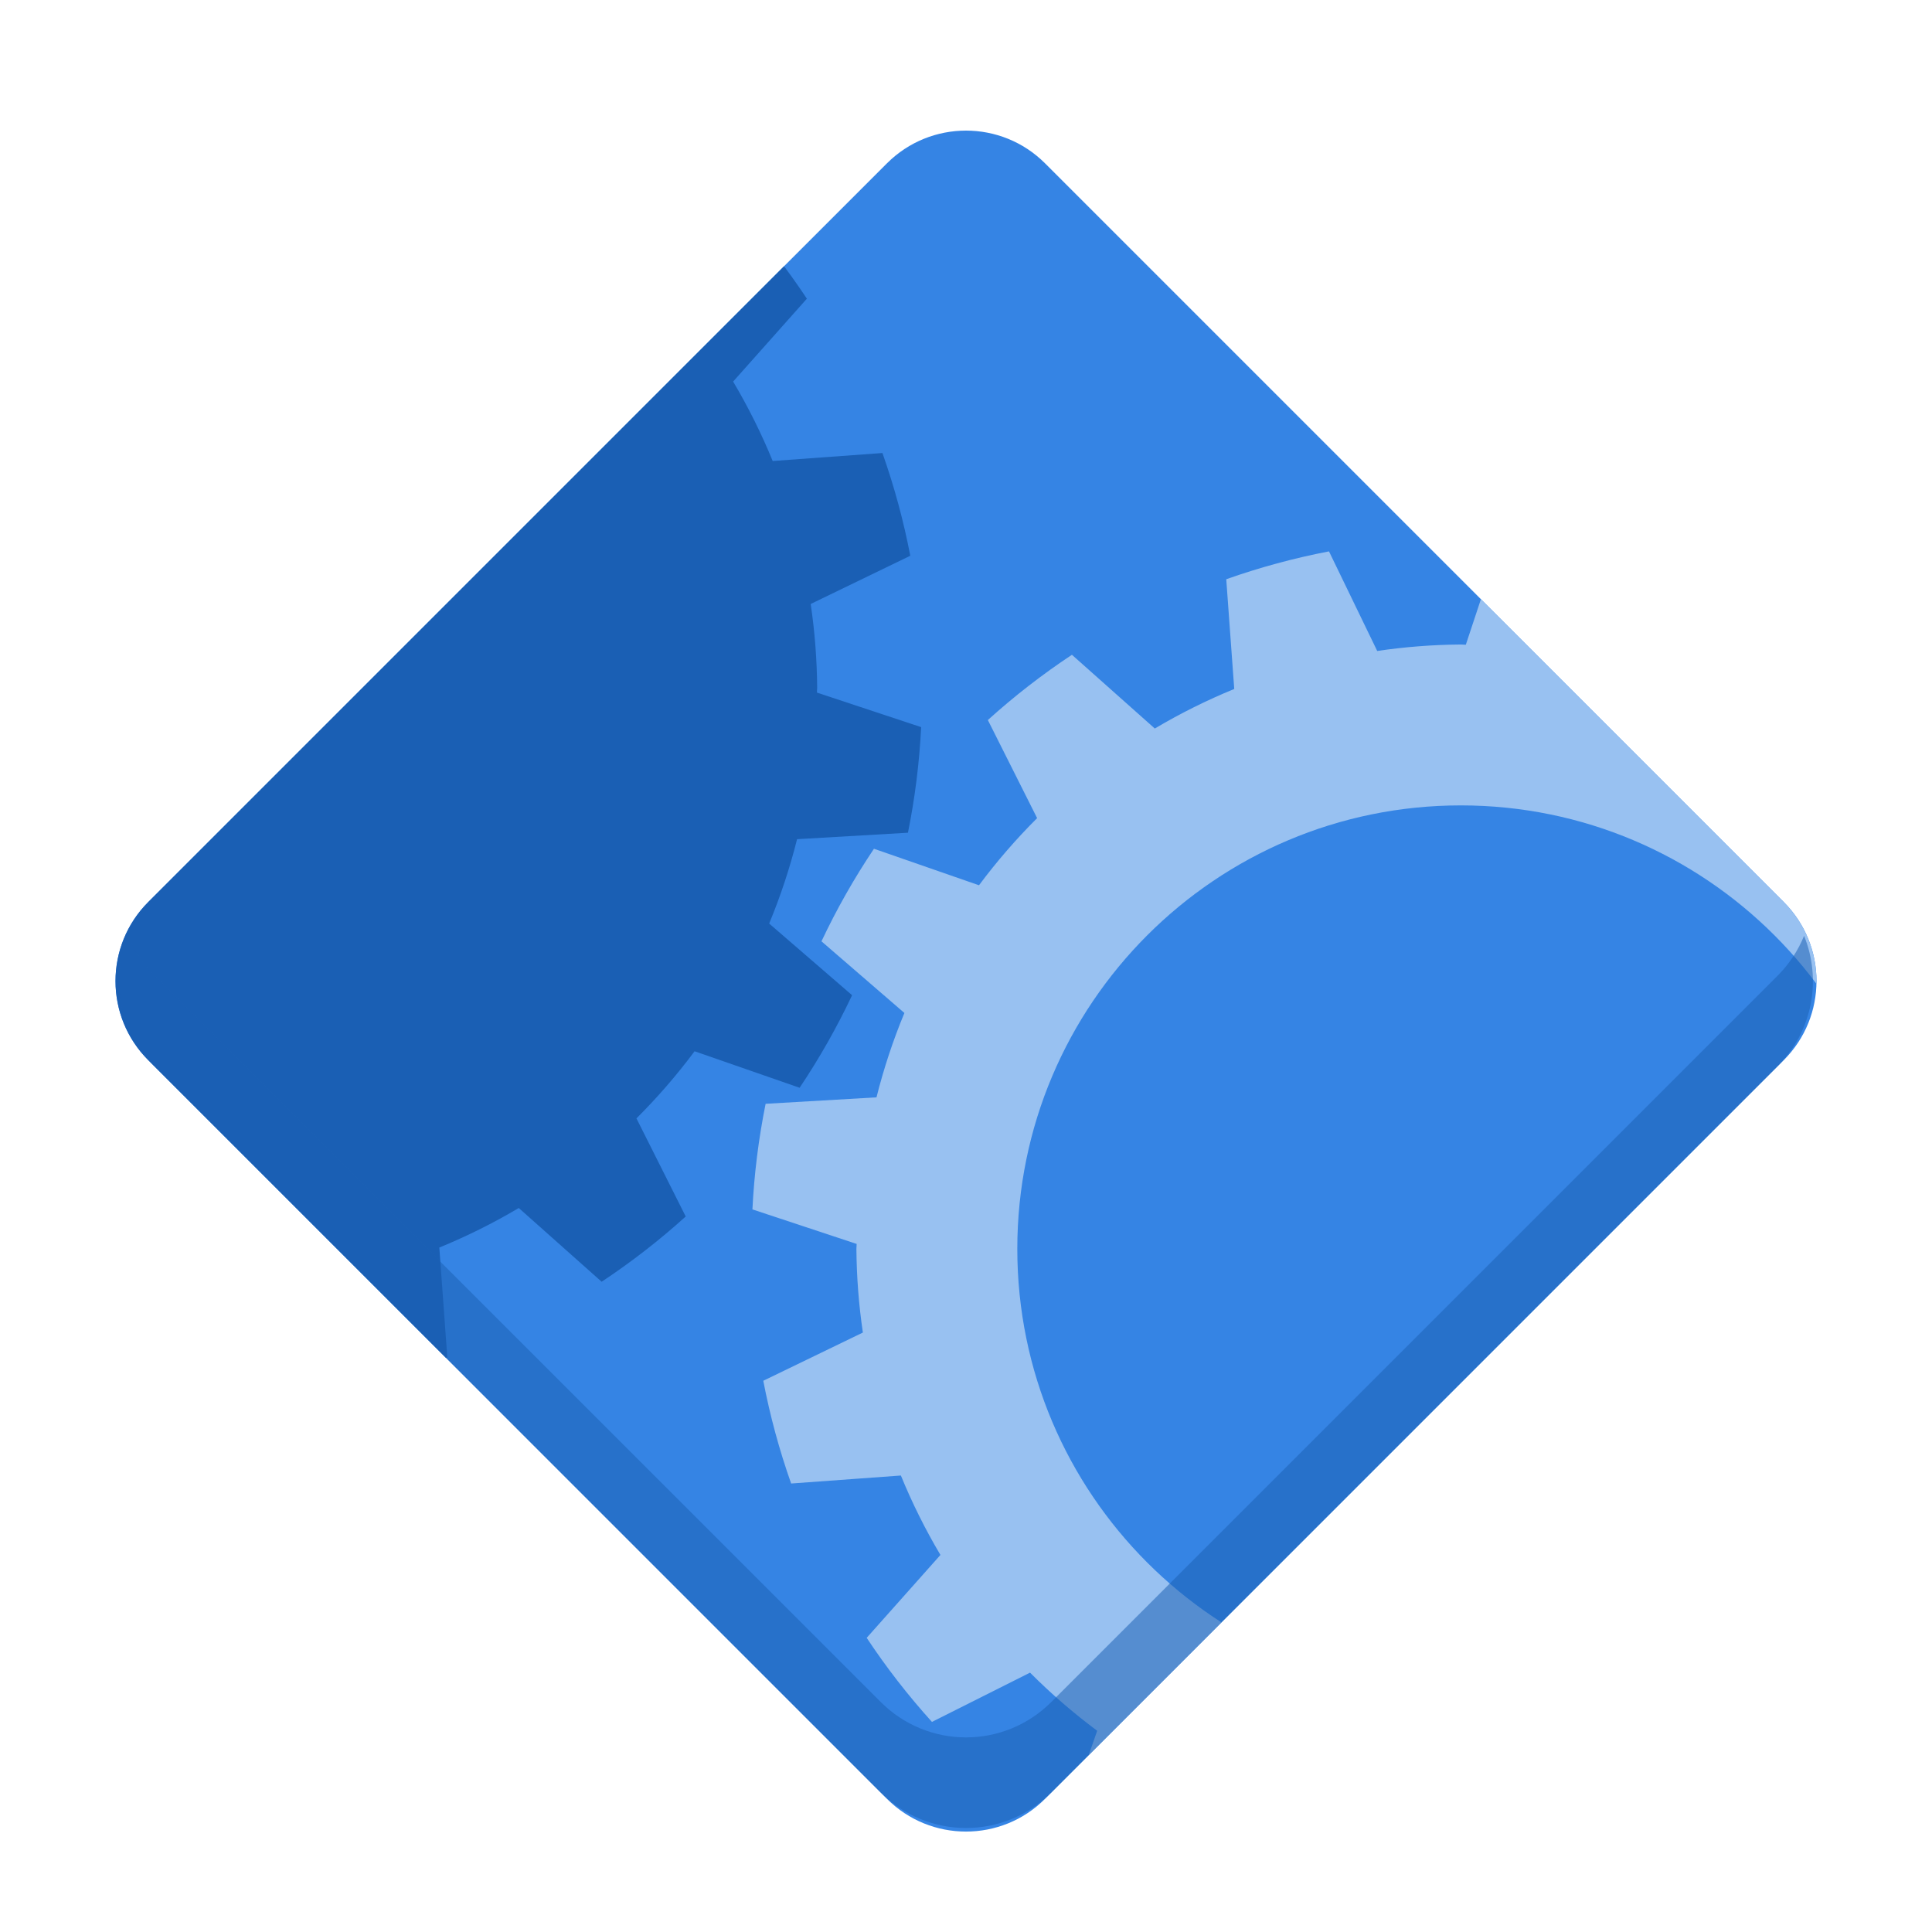
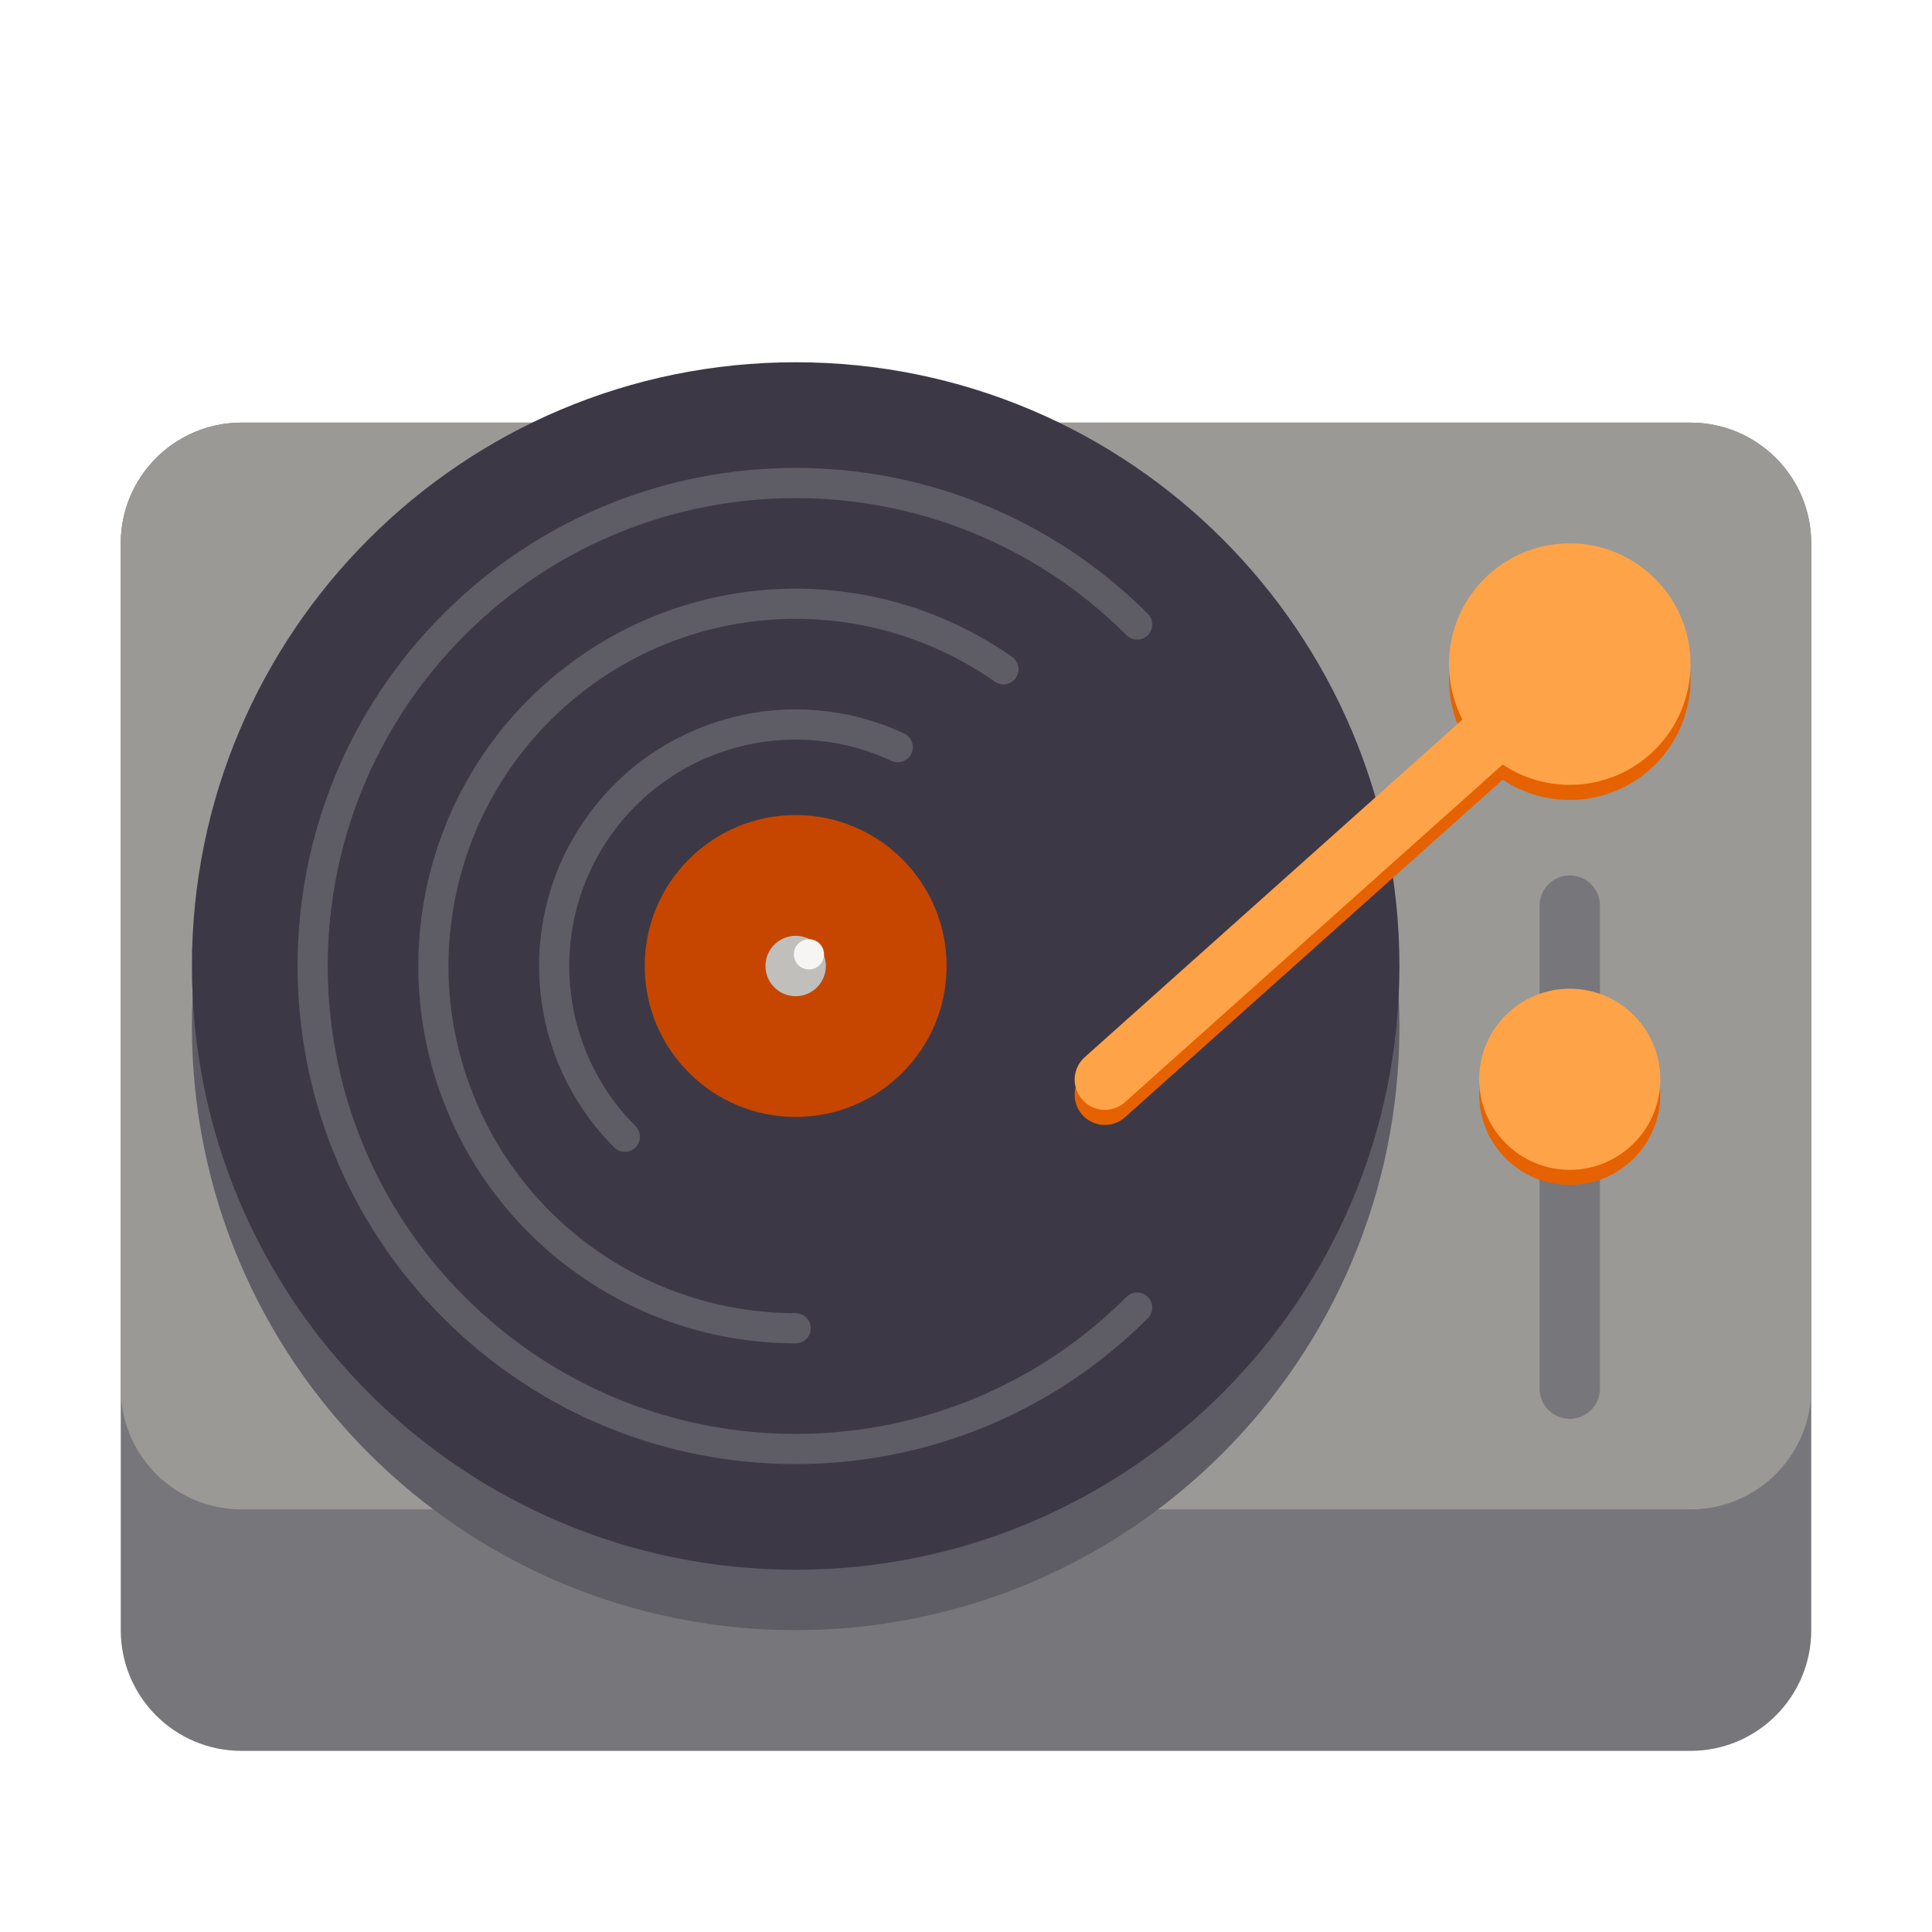
- <svg xmlns="http://www.w3.org/2000/svg" width="33.75mm" height="33.75mm" viewBox="0 0 33.75 33.75" version="1.1" id="svg974">
-   <defs id="defs968">
-     <clipPath clipPathUnits="userSpaceOnUse" id="clipPath18689">
-       <rect clip-path="none" transform="rotate(45)" ry="32" rx="32" y="123.999" x="486.037" height="362.943" width="362.943" id="rect18691" style="display:inline;opacity:1;vector-effect:none;fill:#4a86cf;fill-opacity:1;stroke:none;stroke-width:26.067;stroke-linecap:butt;stroke-linejoin:miter;stroke-miterlimit:4;stroke-dasharray:none;stroke-dashoffset:0;stroke-opacity:1;marker:none;marker-start:none;marker-mid:none;marker-end:none;paint-order:normal;enable-background:new" />
-     </clipPath>
-     <clipPath clipPathUnits="userSpaceOnUse" id="clipPath18689-3">
-       <rect clip-path="none" transform="rotate(45)" ry="32" rx="32" y="123.999" x="486.037" height="362.943" width="362.943" id="rect18691-6" style="display:inline;opacity:1;vector-effect:none;fill:#4a86cf;fill-opacity:1;stroke:none;stroke-width:26.067;stroke-linecap:butt;stroke-linejoin:miter;stroke-miterlimit:4;stroke-dasharray:none;stroke-dashoffset:0;stroke-opacity:1;marker:none;marker-start:none;marker-mid:none;marker-end:none;paint-order:normal;enable-background:new" />
-     </clipPath>
-   </defs>
-   <g id="layer1" transform="translate(-61.81982,-103.944)">
-     <g transform="matrix(0.2636723,0,0,0.2636723,61.81982,-529.397)" style="display:inline;stroke-width:0.25;enable-background:new" id="g1836">
-       <g transform="matrix(0.25,0,0,0.25,0,2295)" id="g18818" style="stroke-width:0.25">
-         <g style="stroke-width:0.27" transform="matrix(0.9260519,0,0,0.9260519,18.93073,50.87633)" id="g18590">
-           <g style="stroke-width:0.27" id="g18681" clip-path="url(#clipPath18689-3)">
-             <rect style="opacity:1;vector-effect:none;fill:#3584e4;fill-opacity:1;stroke:none;stroke-width:8.221;stroke-linecap:butt;stroke-linejoin:miter;stroke-miterlimit:4;stroke-dasharray:none;stroke-dashoffset:0;stroke-opacity:1;marker:none;marker-start:none;marker-mid:none;marker-end:none;paint-order:normal" id="rect18571" width="424" height="424" x="458.337" y="90.642" rx="10.092" ry="10.092" transform="matrix(0.6052817,0.6052817,-0.6052817,0.6052817,33.44063,99.07363)" clip-path="none" />
-             <circle style="opacity:1;vector-effect:none;fill:#f66151;fill-opacity:1;stroke:none;stroke-width:7.037;stroke-linecap:butt;stroke-linejoin:miter;stroke-miterlimit:4;stroke-dasharray:none;stroke-dashoffset:0;stroke-opacity:1;marker:none;marker-start:none;marker-mid:none;marker-end:none;paint-order:normal" id="path18706" cx="0" cy="0" r="0" transform="translate(0,-212)" />
-             <circle style="opacity:1;vector-effect:none;fill:#f66151;fill-opacity:1;stroke:none;stroke-width:7.037;stroke-linecap:butt;stroke-linejoin:miter;stroke-miterlimit:4;stroke-dasharray:none;stroke-dashoffset:0;stroke-opacity:1;marker:none;marker-start:none;marker-mid:none;marker-end:none;paint-order:normal" id="path18708" cx="0" cy="0" r="0" transform="translate(0,-212)" />
-             <path style="display:inline;opacity:1;vector-effect:none;fill:#98c1f1;fill-opacity:1;stroke:none;stroke-width:7.037;stroke-linecap:butt;stroke-linejoin:miter;stroke-miterlimit:4;stroke-dasharray:none;stroke-dashoffset:0;stroke-opacity:1;marker:none;marker-start:none;marker-mid:none;marker-end:none;paint-order:normal;enable-background:new" d="m 408.92,561.918 -9.886,29.829 a 172.971,172.971 0 0 0 -1.427,-0.071 172.971,172.971 0 0 0 -23.929,1.852 l -13.801,-28.501 a 203.293,203.293 0 0 0 -29.401,7.972 l 2.286,31.405 a 172.971,172.971 0 0 0 -22.732,11.319 l -23.718,-21.103 a 203.293,203.293 0 0 0 -24.059,18.674 l 14.099,28.073 a 172.971,172.971 0 0 0 -16.636,19.211 l -30.058,-10.448 a 203.293,203.293 0 0 0 -15.017,26.488 l 23.73,20.507 a 172.971,172.971 0 0 0 -7.985,24.143 l -31.73,1.849 a 203.293,203.293 0 0 0 -3.778,30.217 l 29.829,9.886 a 172.971,172.971 0 0 0 -0.071,1.427 172.971,172.971 0 0 0 1.852,23.929 l -28.501,13.801 a 203.293,203.293 0 0 0 7.972,29.401 l 31.405,-2.286 a 172.971,172.971 0 0 0 11.319,22.732 l -21.103,23.718 a 203.293,203.293 0 0 0 18.674,24.059 l 28.073,-14.099 a 172.971,172.971 0 0 0 19.211,16.636 l -10.448,30.058 a 203.293,203.293 0 0 0 26.488,15.017 l 20.507,-23.73 a 172.971,172.971 0 0 0 24.143,7.985 l 1.849,31.73 a 203.293,203.293 0 0 0 30.217,3.778 l 9.886,-29.829 a 172.971,172.971 0 0 0 1.427,0.071 172.971,172.971 0 0 0 23.929,-1.852 l 13.801,28.501 a 203.293,203.293 0 0 0 29.401,-7.972 l -2.286,-31.405 a 172.971,172.971 0 0 0 22.732,-11.319 l 23.718,21.103 A 203.293,203.293 0 0 0 532.96,916 l -14.099,-28.073 a 172.971,172.971 0 0 0 16.636,-19.211 l 30.058,10.448 a 203.293,203.293 0 0 0 15.017,-26.488 l -23.73,-20.507 a 172.971,172.971 0 0 0 7.985,-24.143 l 31.73,-1.849 a 203.293,203.293 0 0 0 3.778,-30.217 l -29.829,-9.886 a 172.971,172.971 0 0 0 0.071,-1.427 172.971,172.971 0 0 0 -1.852,-23.929 l 28.501,-13.801 a 203.293,203.293 0 0 0 -7.972,-29.401 l -31.405,2.286 a 172.971,172.971 0 0 0 -11.319,-22.732 l 21.103,-23.718 a 203.293,203.293 0 0 0 -18.674,-24.059 l -28.073,14.099 a 172.971,172.971 0 0 0 -19.211,-16.636 l 10.448,-30.058 A 203.293,203.293 0 0 0 485.636,581.681 l -20.507,23.73 a 172.971,172.971 0 0 0 -24.143,-7.985 l -1.849,-31.73 a 203.293,203.293 0 0 0 -30.217,-3.778 z M 397.607,637.722 A 126.926,126.926 0 0 1 524.532,764.647 126.926,126.926 0 0 1 397.607,891.572 126.926,126.926 0 0 1 270.682,764.647 126.926,126.926 0 0 1 397.607,637.722 Z" id="path18717-4" />
-             <path id="path18758" d="m 51.748,401.284 -9.886,29.829 c -0.476,-0.026 -0.951,-0.05 -1.427,-0.071 -8.01,0.062 -16.005,0.681 -23.929,1.852 L 2.706,404.392 c -9.986,1.918 -19.814,4.583 -29.401,7.972 l 2.286,31.405 c -7.844,3.211 -15.442,6.994 -22.732,11.319 l -23.718,-21.103 c -8.475,5.614 -16.518,11.857 -24.059,18.674 l 14.099,28.073 c -6.009,5.987 -11.569,12.408 -16.636,19.211 l -30.058,-10.448 c -5.661,8.442 -10.68,17.296 -15.017,26.488 l 23.73,20.507 c -3.25,7.841 -5.919,15.91 -7.985,24.143 l -31.73,1.849 c -2.013,9.964 -3.276,20.064 -3.778,30.217 l 29.829,9.886 c -0.026,0.476 -0.05,0.951 -0.071,1.427 0.062,8.01 0.681,16.005 1.852,23.929 l -28.501,13.801 c 1.918,9.986 4.583,19.814 7.972,29.401 l 31.405,-2.286 c 3.211,7.844 6.994,15.442 11.319,22.732 l -21.103,23.718 c 5.614,8.475 11.857,16.518 18.674,24.059 l 28.073,-14.099 c 5.987,6.009 12.408,11.569 19.211,16.636 l -10.448,30.058 c 8.442,5.661 17.296,10.68 26.488,15.017 l 20.507,-23.73 c 7.841,3.25 15.91,5.919 24.143,7.985 l 1.849,31.73 c 9.964,2.013 20.064,3.276 30.217,3.778 l 9.886,-29.829 c 0.476,0.026 0.951,0.05 1.427,0.071 8.01,-0.062 16.005,-0.681 23.929,-1.852 l 13.801,28.501 c 9.986,-1.918 19.814,-4.583 29.401,-7.972 l -2.286,-31.405 c 7.844,-3.211 15.442,-6.994 22.732,-11.319 l 23.718,21.103 c 8.475,-5.614 16.518,-11.857 24.059,-18.674 l -14.099,-28.073 c 6.009,-5.987 11.569,-12.408 16.636,-19.211 l 30.058,10.448 c 5.661,-8.442 10.68,-17.296 15.017,-26.488 l -23.73,-20.507 c 3.25,-7.841 5.919,-15.91 7.985,-24.143 l 31.73,-1.849 c 2.013,-9.964 3.276,-20.064 3.778,-30.217 l -29.829,-9.886 c 0.026,-0.476 0.05,-0.951 0.071,-1.427 -0.062,-8.01 -0.681,-16.005 -1.852,-23.929 l 28.501,-13.801 c -1.918,-9.986 -4.583,-19.814 -7.972,-29.401 l -31.405,2.286 c -3.211,-7.844 -6.994,-15.442 -11.319,-22.732 l 21.103,-23.718 c -5.614,-8.475 -11.857,-16.518 -18.674,-24.059 l -28.073,14.099 c -5.987,-6.009 -12.408,-11.569 -19.211,-16.636 l 10.448,-30.058 c -8.442,-5.661 -17.296,-10.68 -26.488,-15.017 l -20.507,23.73 c -7.841,-3.25 -15.91,-5.919 -24.143,-7.985 l -1.849,-31.73 c -9.964,-2.013 -20.064,-3.276 -30.217,-3.778 z" style="display:inline;opacity:1;vector-effect:none;fill:#1a5fb4;fill-opacity:1;stroke:none;stroke-width:7.037;stroke-linecap:butt;stroke-linejoin:miter;stroke-miterlimit:4;stroke-dasharray:none;stroke-dashoffset:0;stroke-opacity:1;marker:none;marker-start:none;marker-mid:none;marker-end:none;paint-order:normal;enable-background:new" />
-           </g>
-         </g>
-         <path style="display:inline;opacity:0.534;vector-effect:none;fill:#1a5fb4;fill-opacity:1;stroke:none;stroke-width:1.629;stroke-linecap:butt;stroke-linejoin:miter;stroke-miterlimit:4;stroke-dasharray:none;stroke-dashoffset:0;stroke-opacity:1;marker:none;marker-start:none;marker-mid:none;marker-end:none;paint-order:normal;enable-background:new" clip-path="none" d="m 8.477,2676 c -1.171,2.887 -0.583,6.308 1.766,8.656 l 48.102,48.102 c 3.134,3.134 8.179,3.134 11.312,0 l 48.102,-48.102 c 2.348,-2.348 2.937,-5.77 1.766,-8.656 -0.392,0.966 -0.98,1.871 -1.766,2.656 l -48.102,48.102 c -3.134,3.134 -8.179,3.134 -11.312,0 L 10.242,2678.656 C 9.457,2677.871 8.868,2676.965 8.477,2676 Z" transform="matrix(4,0,0,4,0,-10028)" id="rect18571-6" />
-       </g>
-       <rect y="2402" x="-1.5000001e-06" height="128" width="128" id="rect9125-7-2" style="display:inline;opacity:1;vector-effect:none;fill:none;fill-opacity:1;stroke:none;stroke-width:1.25;stroke-linecap:butt;stroke-linejoin:miter;stroke-miterlimit:4;stroke-dasharray:none;stroke-dashoffset:0;stroke-opacity:1;marker:none;marker-start:none;marker-mid:none;marker-end:none;paint-order:normal;enable-background:new" />
-     </g>
+ <svg xmlns="http://www.w3.org/2000/svg" height="128px" viewBox="0 0 128 128" width="128px">
+   <path d="m 16 28 h 96 c 4.418 0 8 3.582 8 8 v 72 c 0 4.418 -3.582 8 -8 8 h -96 c -4.418 0 -8 -3.582 -8 -8 v -72 c 0 -4.418 3.582 -8 8 -8 z m 0 0" fill="#77767b" />
+   <path d="m 16 28 h 96 c 4.418 0 8 3.582 8 8 v 56 c 0 4.418 -3.582 8 -8 8 h -96 c -4.418 0 -8 -3.582 -8 -8 v -56 c 0 -4.418 3.582 -8 8 -8 z m 0 0" fill="#9a9996" />
+   <path d="m 92.715 68 c 0 22.094 -17.91 40 -40 40 c -22.094 0 -40 -17.906 -40 -40 c 0 -22.09 17.906 -40 40 -40 c 22.09 0 40 17.91 40 40 z m 0 0" fill="#5e5c64" />
+   <path d="m 92.715 64 c 0 22.094 -17.91 40 -40 40 c -22.094 0 -40 -17.906 -40 -40 c 0 -22.09 17.906 -40 40 -40 c 22.09 0 40 17.91 40 40 z m 0 0" fill="#3d3846" />
+   <path d="m 62.715 64 c 0 5.523 -4.477 10 -10 10 c -5.523 0 -10 -4.477 -10 -10 s 4.477 -10 10 -10 c 5.523 0 10 4.477 10 10 z m 0 0" fill="#c64600" />
+   <path d="m 54.715 64 c 0 1.105 -0.895 2 -2 2 c -1.105 0 -2 -0.895 -2 -2 s 0.895 -2 2 -2 c 1.105 0 2 0.895 2 2 z m 0 0" fill="#c0bfbc" />
+   <path d="m 54.594 63.227 c 0 0.551 -0.445 1 -1 1 c -0.551 0 -1 -0.449 -1 -1 c 0 -0.555 0.449 -1 1 -1 c 0.555 0 1 0.445 1 1 z m 0 0" fill="#f6f5f4" />
+   <g fill="none" stroke="#5e5c64" stroke-linecap="round" stroke-width="2">
+     <path d="m 75.34 86.629 c -12.496 12.496 -32.758 12.496 -45.254 0 c -12.496 -12.496 -12.496 -32.758 0 -45.254 c 12.496 -12.5 32.758 -12.5 45.254 0" />
+     <path d="m 52.715 88 c -10.348 0 -19.527 -6.629 -22.781 -16.449 c -3.254 -9.82 0.148 -20.621 8.449 -26.801 c 8.297 -6.18 19.621 -6.344 28.098 -0.41" />
+     <path d="m 41.398 75.312 c -5.488 -5.488 -6.246 -14.129 -1.789 -20.488 c 4.453 -6.363 12.828 -8.605 19.867 -5.324" />
  </g>
+   <path d="m 112 45 c 0 4.418 -3.582 8 -8 8 s -8 -3.582 -8 -8 s 3.582 -8 8 -8 s 8 3.582 8 8 z m 0 0" fill="#e66100" />
+   <path d="m 104 45 l -30.801 27.531" fill="#ffa348" stroke="#e66100" stroke-linecap="round" stroke-width="4" />
+   <path d="m 112 44 c 0 4.418 -3.582 8 -8 8 s -8 -3.582 -8 -8 s 3.582 -8 8 -8 s 8 3.582 8 8 z m 0 0" fill="#ffa348" />
+   <path d="m 104 44 l -30.801 27.531" fill="#ffa348" stroke="#ffa348" stroke-linecap="round" stroke-width="4" />
+   <path d="m 104 60 v 32" fill="none" stroke="#77767b" stroke-linecap="round" stroke-width="4" />
+   <path d="m 110 72.504 c 0 3.316 -2.688 6 -6 6 s -6 -2.684 -6 -6 c 0 -3.312 2.688 -6 6 -6 s 6 2.688 6 6 z m 0 0" fill="#e66100" />
+   <path d="m 110 71.504 c 0 3.316 -2.688 6 -6 6 s -6 -2.684 -6 -6 c 0 -3.312 2.688 -6 6 -6 s 6 2.688 6 6 z m 0 0" fill="#ffa348" />
</svg>
